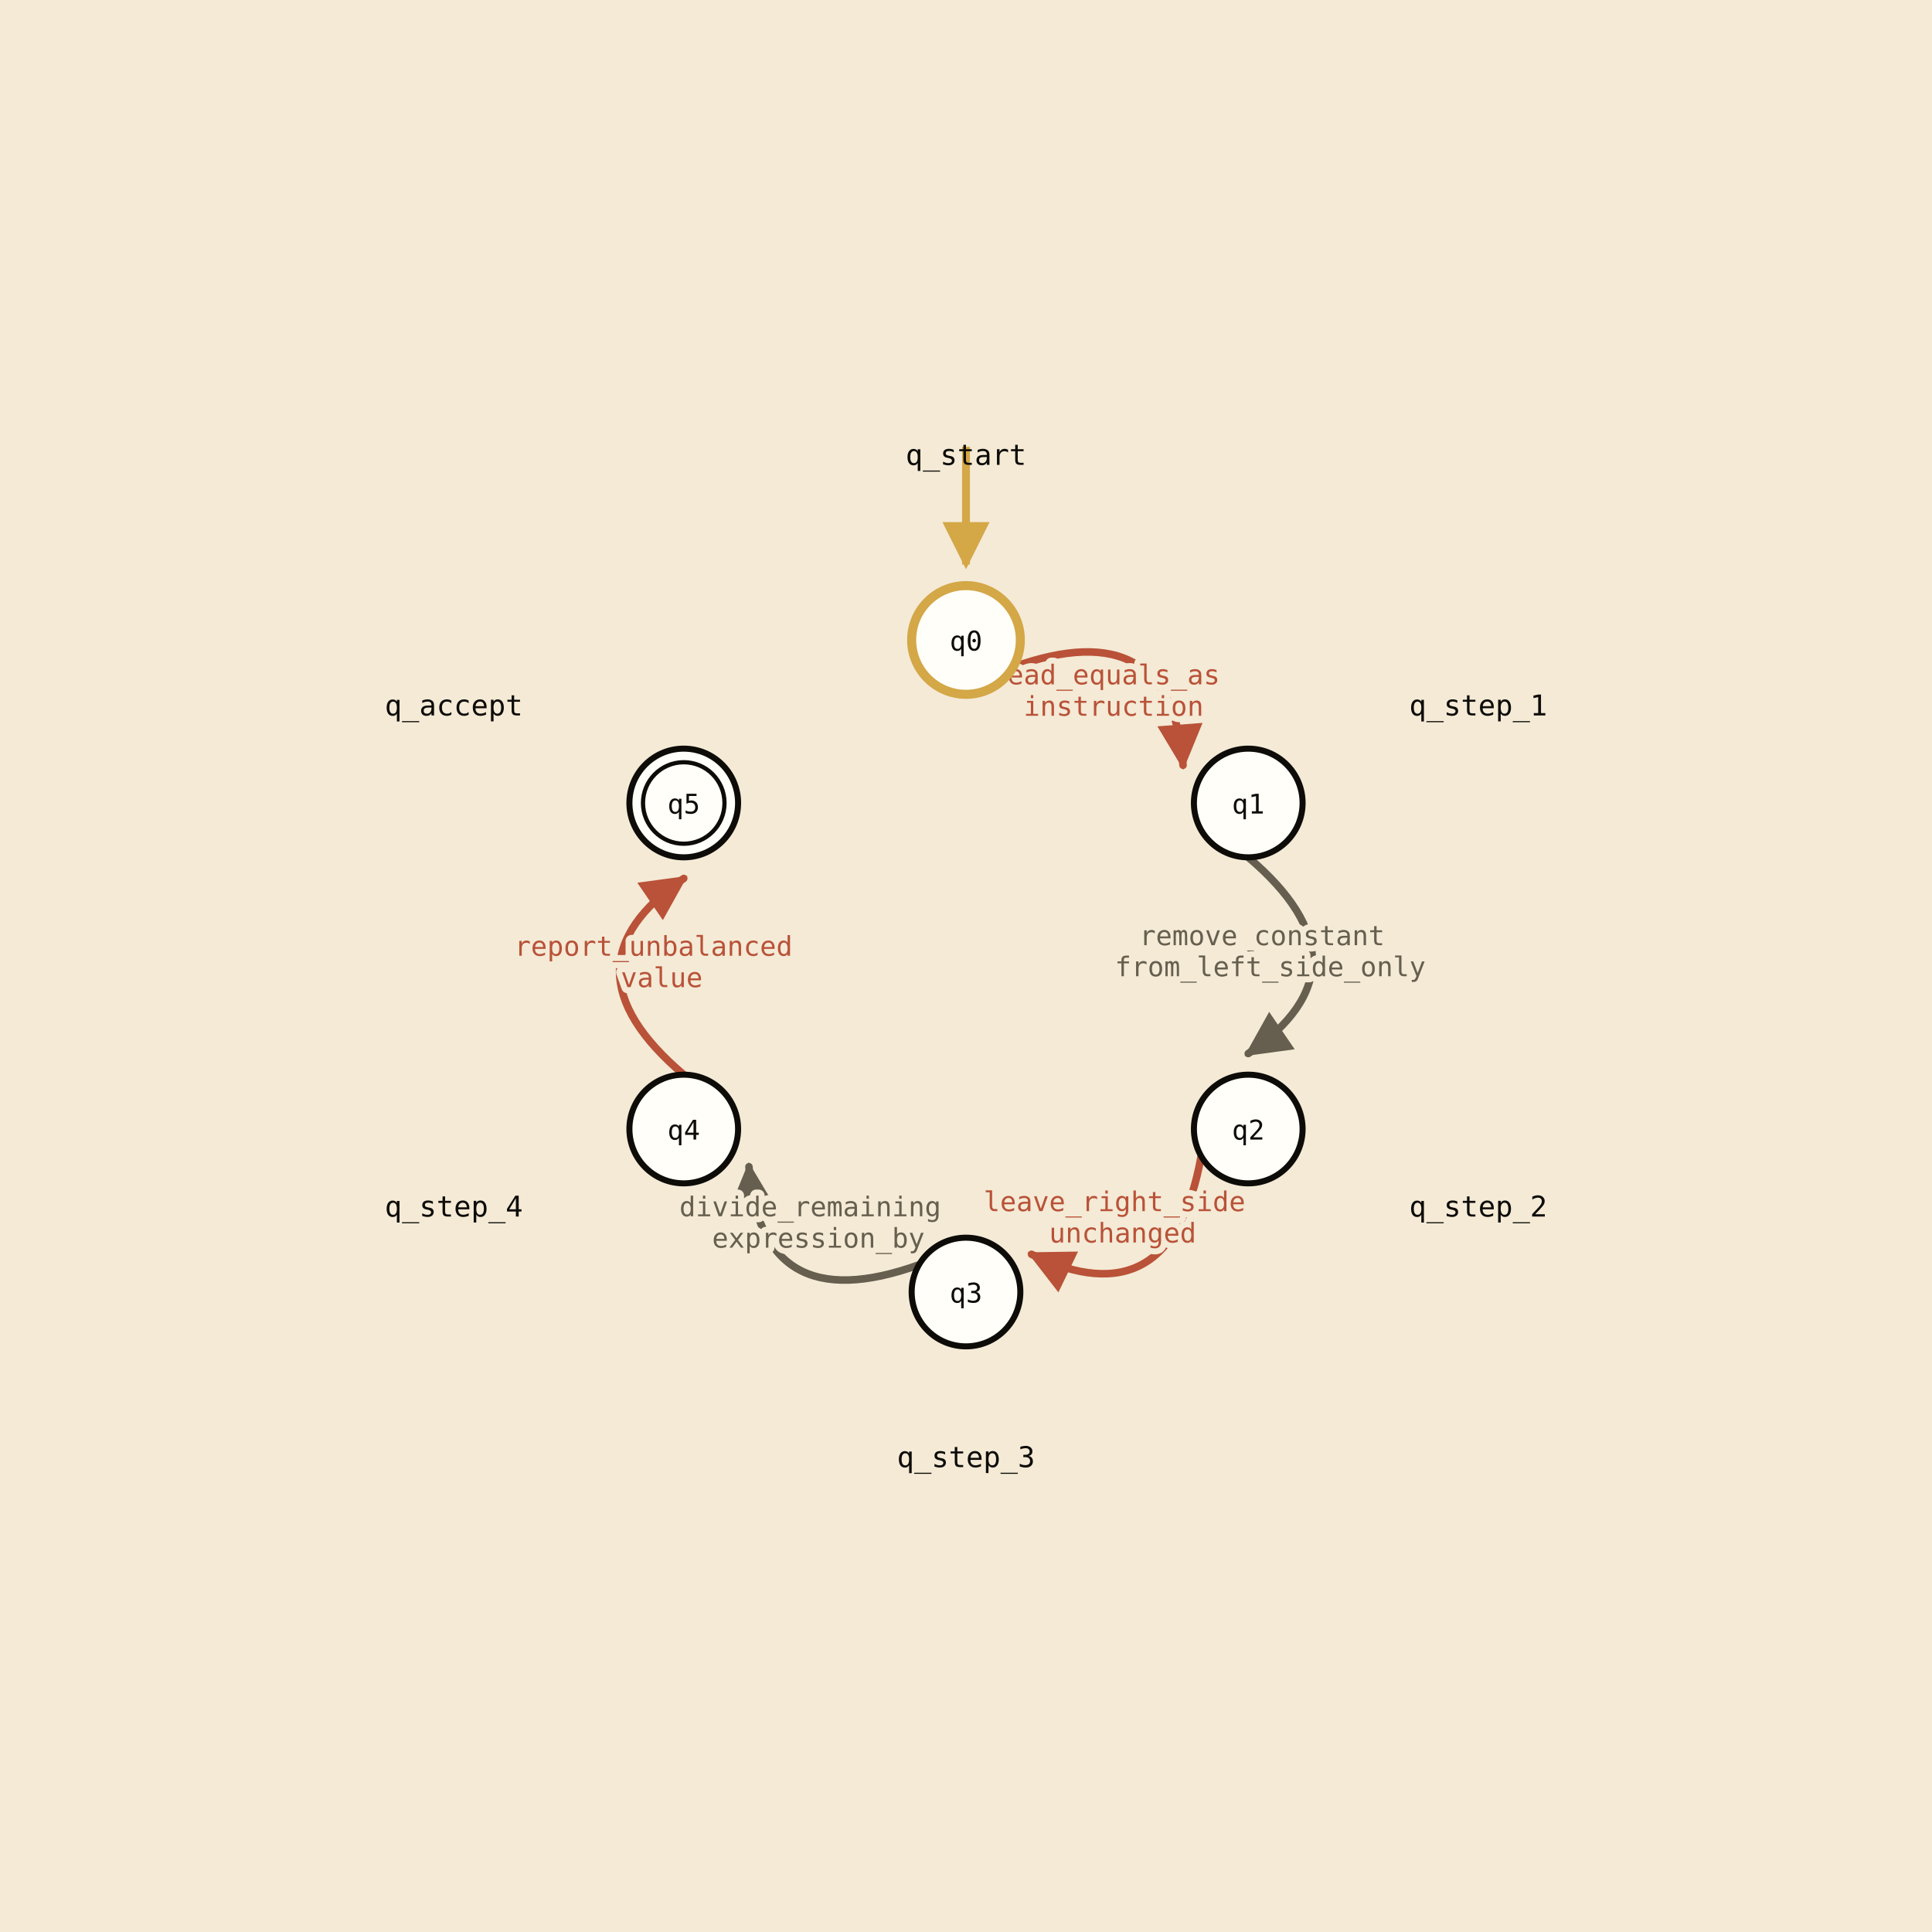
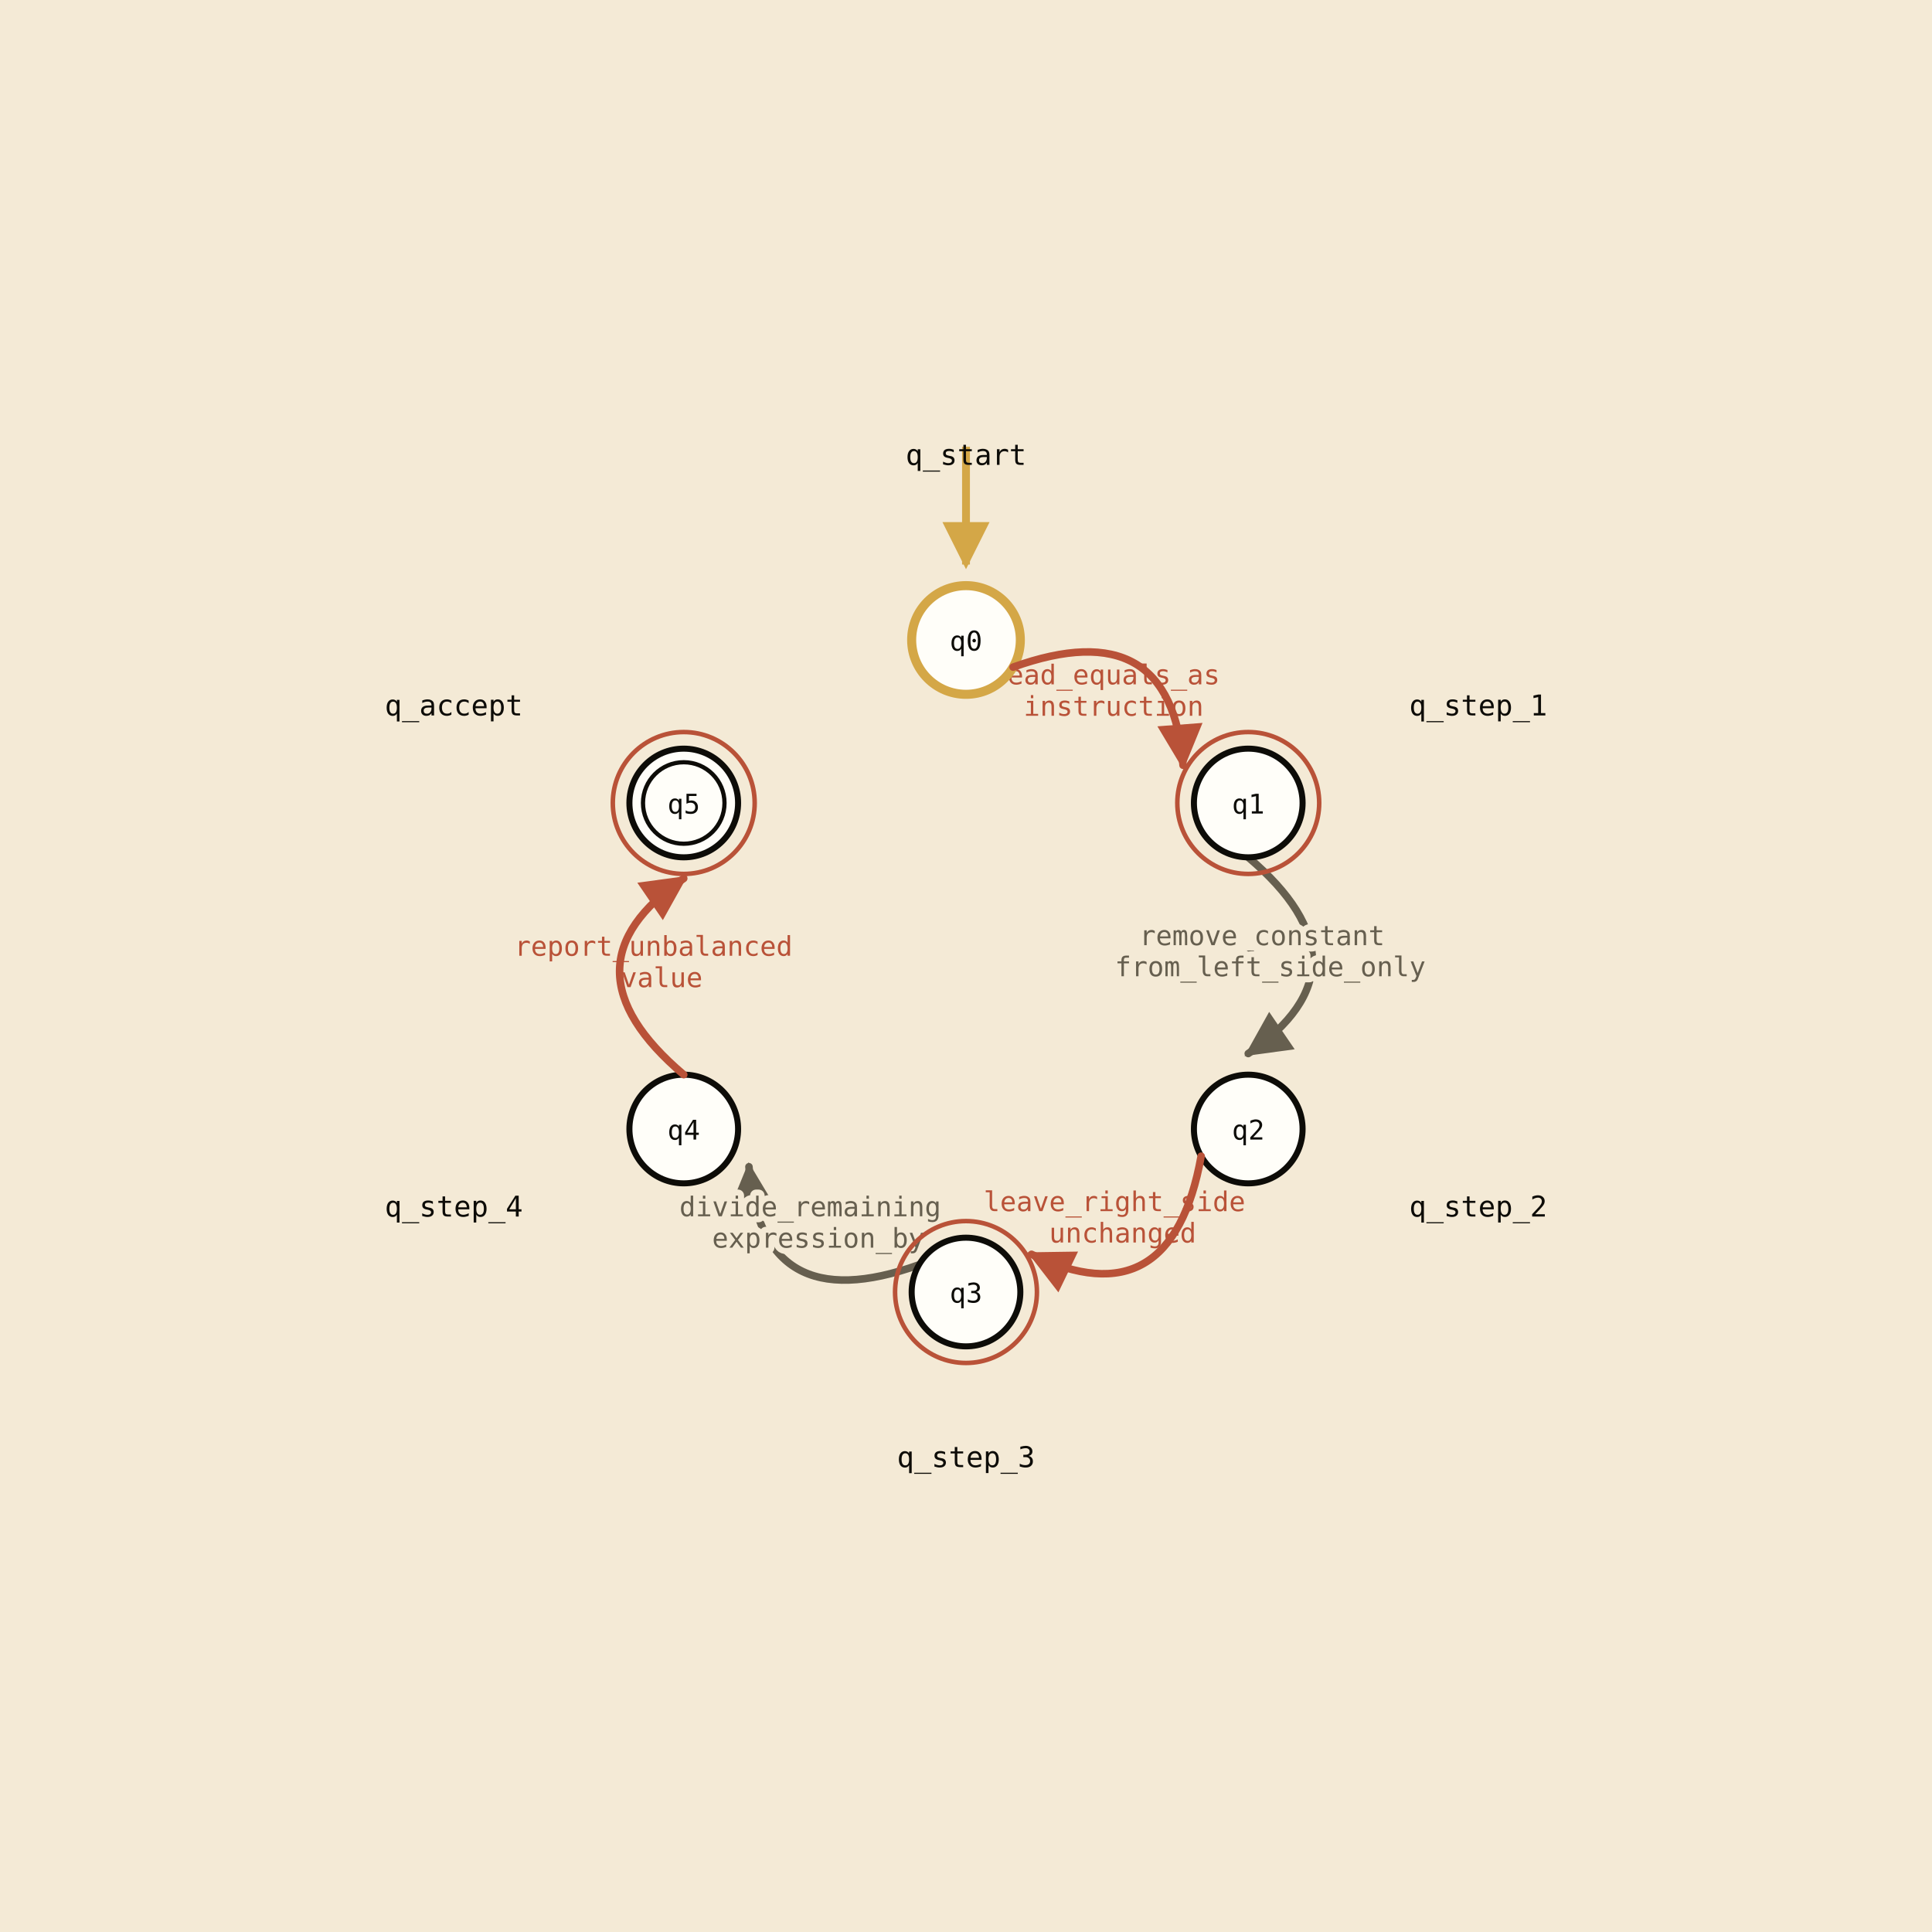
<svg xmlns="http://www.w3.org/2000/svg" width="640" height="640" viewBox="0 0 640 640" role="img" aria-labelledby="title desc">
  <defs>
    <marker id="arrow-conserving" viewBox="0 0 10 10" refX="9" refY="5" markerWidth="6" markerHeight="6" orient="auto-start-reverse">
      <path d="M 0 0 L 10 5 L 0 10 z" fill="#0d0c08" />
    </marker>
-     <marker id="arrow-deforming" viewBox="0 0 10 10" refX="9" refY="5" markerWidth="6" markerHeight="6" orient="auto-start-reverse">
+     <marker id="arrow-neutral" viewBox="0 0 10 10" refX="9" refY="5" markerWidth="6" markerHeight="6" orient="auto-start-reverse">
+       <path d="M 0 0 L 10 5 L 0 10 z" fill="#665f4f" />
+     </marker>
+     <marker id="arrow-validity-blue" viewBox="0 0 10 10" refX="9" refY="5" markerWidth="6" markerHeight="6" orient="auto-start-reverse">
+       <path d="M 0 0 L 10 5 L 0 10 z" fill="#2e6f9e" />
+     </marker>
+     <marker id="arrow-validity-rust" viewBox="0 0 10 10" refX="9" refY="5" markerWidth="6" markerHeight="6" orient="auto-start-reverse">
      <path d="M 0 0 L 10 5 L 0 10 z" fill="#b95238" />
    </marker>
-     <marker id="arrow-neutral" viewBox="0 0 10 10" refX="9" refY="5" markerWidth="6" markerHeight="6" orient="auto-start-reverse">
-       <path d="M 0 0 L 10 5 L 0 10 z" fill="#665f4f" />
+     <marker id="arrow-validity-rust-mixed" viewBox="0 0 10 10" refX="9" refY="5" markerWidth="4.5" markerHeight="4.5" orient="auto-start-reverse">
+       <path d="M 0 0 L 10 5 L 0 10 z" fill="#b95238" />
    </marker>
    <marker id="arrow-start" viewBox="0 0 10 10" refX="9" refY="5" markerWidth="6" markerHeight="6" orient="auto-start-reverse">
      <path d="M 0 0 L 10 5 L 0 10 z" fill="#d4a747" />
    </marker>
  </defs>
  <rect width="100%" height="100%" fill="#f4ead6" />
-   <path class="edge-deforming" d="M 335.6 221.0 Q 388.0 202.2 391.9 253.5" fill="none" stroke="#b95238" stroke-width="2.5" stroke-linecap="round" marker-end="url(#arrow-deforming)" />
  <text text-anchor="middle" font-family="ui-monospace, Menlo, Consolas, monospace" font-size="9.0" fill="#b95238" stroke="#f4ead6" stroke-width="4" stroke-linejoin="round" paint-order="stroke fill">
    <tspan x="368.9" y="226.7">read_equals_as</tspan>
    <tspan x="368.9" y="237.1">instruction</tspan>
  </text>
  <path class="edge-neutral" d="M 413.5 284.0 Q 456.0 320.0 413.5 349.0" fill="none" stroke="#665f4f" stroke-width="2.5" stroke-linecap="round" marker-end="url(#arrow-neutral)" />
  <text text-anchor="middle" font-family="ui-monospace, Menlo, Consolas, monospace" font-size="9.0" fill="#665f4f" stroke="#f4ead6" stroke-width="4" stroke-linejoin="round" paint-order="stroke fill">
    <tspan x="420.8" y="313.1">remove_constant</tspan>
    <tspan x="420.8" y="323.4">from_left_side_only</tspan>
  </text>
-   <path class="edge-deforming" d="M 397.9 383.0 Q 388.0 437.8 341.7 415.5" fill="none" stroke="#b95238" stroke-width="2.5" stroke-linecap="round" marker-end="url(#arrow-deforming)" />
  <text text-anchor="middle" font-family="ui-monospace, Menlo, Consolas, monospace" font-size="9.0" fill="#b95238" stroke="#f4ead6" stroke-width="4" stroke-linejoin="round" paint-order="stroke fill">
    <tspan x="371.9" y="401.2">leave_right_side</tspan>
    <tspan x="371.9" y="411.6">unchanged</tspan>
  </text>
  <path class="edge-neutral" d="M 304.4 419.0 Q 252.0 437.8 248.1 386.5" fill="none" stroke="#665f4f" stroke-width="2.5" stroke-linecap="round" marker-end="url(#arrow-neutral)" />
  <text text-anchor="middle" font-family="ui-monospace, Menlo, Consolas, monospace" font-size="9.0" fill="#665f4f" stroke="#f4ead6" stroke-width="4" stroke-linejoin="round" paint-order="stroke fill">
    <tspan x="271.1" y="402.9">divide_remaining</tspan>
    <tspan x="271.1" y="413.3">expression_by</tspan>
  </text>
-   <path class="edge-deforming" d="M 226.5 356.0 Q 184.0 320.0 226.5 291.0" fill="none" stroke="#b95238" stroke-width="2.5" stroke-linecap="round" marker-end="url(#arrow-deforming)" />
  <text text-anchor="middle" font-family="ui-monospace, Menlo, Consolas, monospace" font-size="9.0" fill="#b95238" stroke="#f4ead6" stroke-width="4" stroke-linejoin="round" paint-order="stroke fill">
    <tspan x="219.2" y="316.6">report_unbalanced</tspan>
    <tspan x="219.2" y="327.0">value</tspan>
  </text>
  <path d="M 320.0 148.0 L 320.0 187.0" fill="none" stroke="#d4a747" stroke-width="2.6" marker-end="url(#arrow-start)" />
  <circle cx="320.0" cy="212.0" r="18.0" fill="#fffef9" stroke="#d4a747" stroke-width="3" />
  <text text-anchor="middle" font-family="ui-monospace, Menlo, Consolas, monospace" font-size="9.5" fill="#0d0c08">
    <tspan x="320.0" y="154.0">q_start</tspan>
  </text>
  <text x="320.0" y="215.5" text-anchor="middle" font-family="ui-monospace, Menlo, Consolas, monospace" font-size="9" fill="#0d0c08">q0</text>
  <circle cx="413.5" cy="266.0" r="18.0" fill="#fffef9" stroke="#0d0c08" stroke-width="2" />
  <text text-anchor="start" font-family="ui-monospace, Menlo, Consolas, monospace" font-size="9.5" fill="#0d0c08">
    <tspan x="466.8" y="237.0">q_step_1</tspan>
  </text>
  <text x="413.5" y="269.5" text-anchor="middle" font-family="ui-monospace, Menlo, Consolas, monospace" font-size="9" fill="#0d0c08">q1</text>
  <circle cx="413.5" cy="374.0" r="18.0" fill="#fffef9" stroke="#0d0c08" stroke-width="2" />
  <text text-anchor="start" font-family="ui-monospace, Menlo, Consolas, monospace" font-size="9.5" fill="#0d0c08">
    <tspan x="466.8" y="403.0">q_step_2</tspan>
  </text>
  <text x="413.5" y="377.5" text-anchor="middle" font-family="ui-monospace, Menlo, Consolas, monospace" font-size="9" fill="#0d0c08">q2</text>
  <circle cx="320.0" cy="428.0" r="18.0" fill="#fffef9" stroke="#0d0c08" stroke-width="2" />
  <text text-anchor="middle" font-family="ui-monospace, Menlo, Consolas, monospace" font-size="9.5" fill="#0d0c08">
    <tspan x="320.0" y="486.0">q_step_3</tspan>
  </text>
  <text x="320.0" y="431.5" text-anchor="middle" font-family="ui-monospace, Menlo, Consolas, monospace" font-size="9" fill="#0d0c08">q3</text>
  <circle cx="226.5" cy="374.0" r="18.0" fill="#fffef9" stroke="#0d0c08" stroke-width="2" />
  <text text-anchor="end" font-family="ui-monospace, Menlo, Consolas, monospace" font-size="9.5" fill="#0d0c08">
    <tspan x="173.2" y="403.0">q_step_4</tspan>
  </text>
  <text x="226.5" y="377.5" text-anchor="middle" font-family="ui-monospace, Menlo, Consolas, monospace" font-size="9" fill="#0d0c08">q4</text>
  <circle cx="226.5" cy="266.0" r="18.0" fill="#fffef9" stroke="#0d0c08" stroke-width="2" />
  <circle cx="226.5" cy="266.0" r="13.5" fill="none" stroke="#0d0c08" stroke-width="1.4" />
  <text text-anchor="end" font-family="ui-monospace, Menlo, Consolas, monospace" font-size="9.5" fill="#0d0c08">
    <tspan x="173.2" y="237.0">q_accept</tspan>
  </text>
  <text x="226.5" y="269.5" text-anchor="middle" font-family="ui-monospace, Menlo, Consolas, monospace" font-size="9" fill="#0d0c08">q5</text>
+   <path class="validity-rust-overlay" d="M 335.6 221.0 Q 388.0 202.2 391.9 253.5" fill="none" stroke="#b95238" stroke-width="2.5" stroke-linecap="round" marker-end="url(#arrow-validity-rust)" />
+   <path class="validity-rust-overlay" d="M 397.9 383.0 Q 388.0 437.8 341.7 415.5" fill="none" stroke="#b95238" stroke-width="2.5" stroke-linecap="round" marker-end="url(#arrow-validity-rust)" />
+   <path class="validity-rust-overlay" d="M 226.5 356.0 Q 184.0 320.0 226.5 291.0" fill="none" stroke="#b95238" stroke-width="2.5" stroke-linecap="round" marker-end="url(#arrow-validity-rust)" />
+   <circle class="validity-rust-ring" cx="226.5" cy="266.0" r="23.5" fill="none" stroke="#b95238" stroke-width="1.5" />
+   <circle class="validity-rust-ring" cx="413.5" cy="266.0" r="23.5" fill="none" stroke="#b95238" stroke-width="1.5" />
+   <circle class="validity-rust-ring" cx="320.0" cy="428.0" r="23.5" fill="none" stroke="#b95238" stroke-width="1.5" />
</svg>
